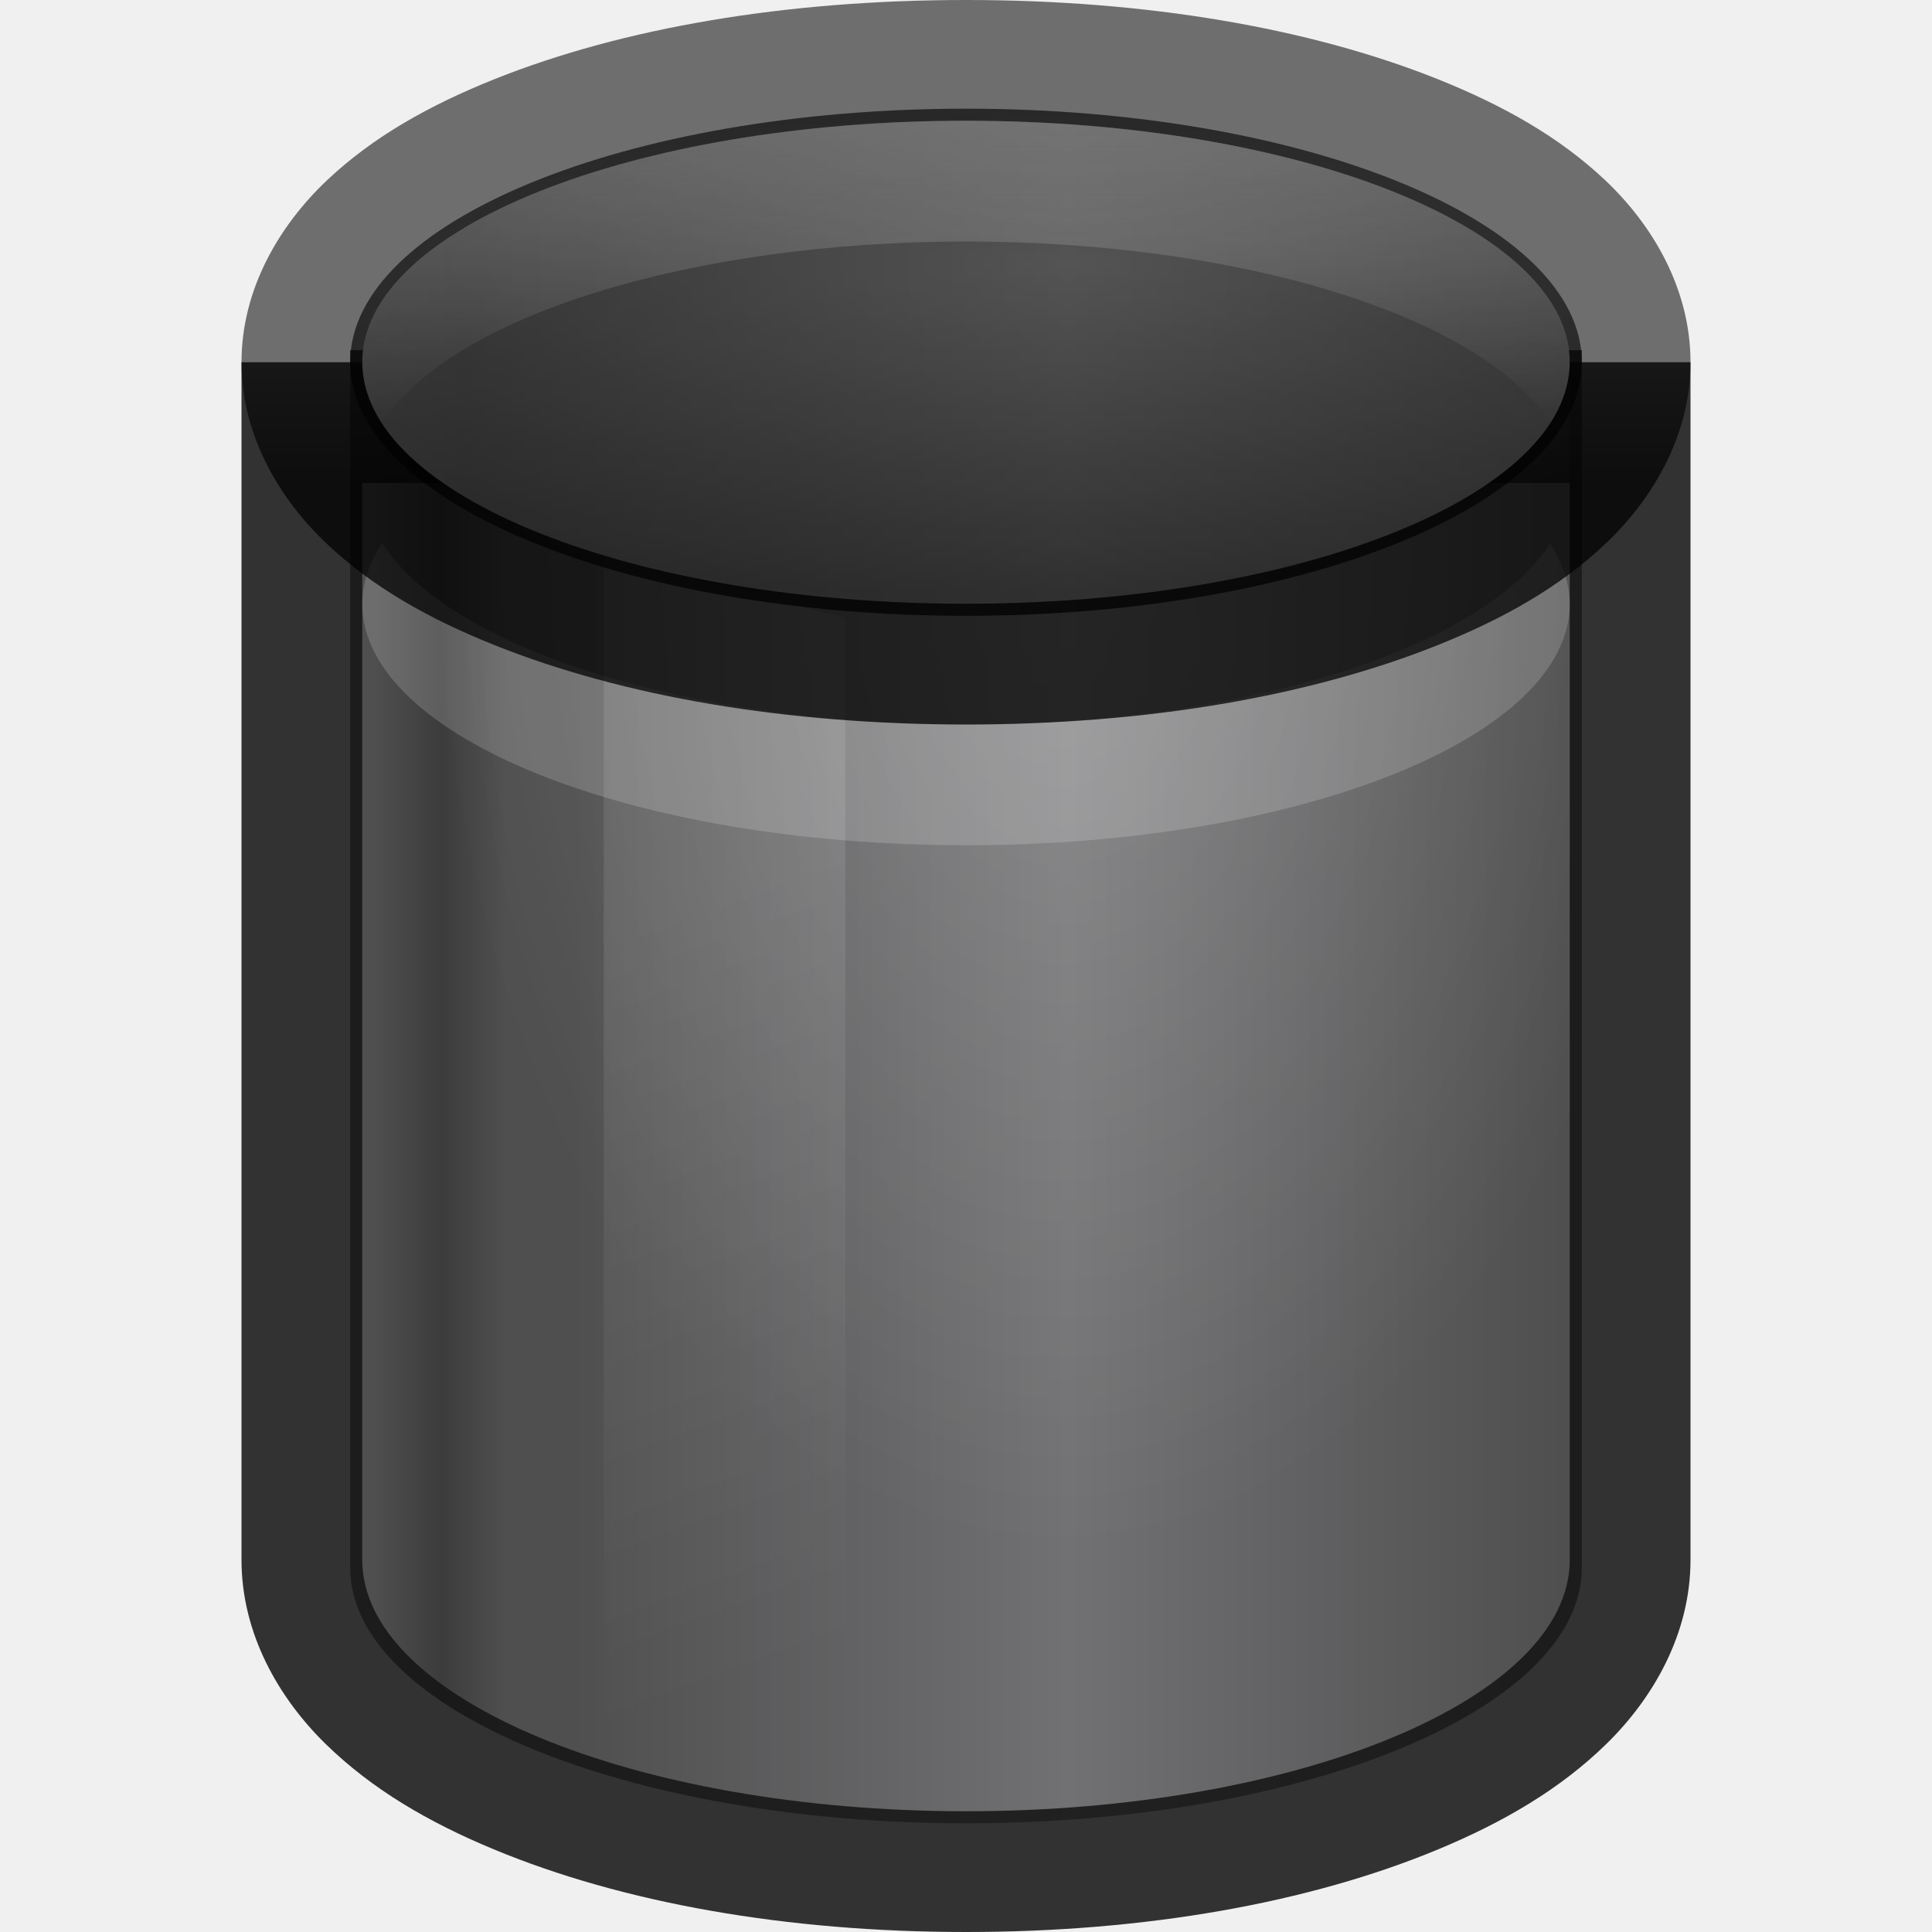
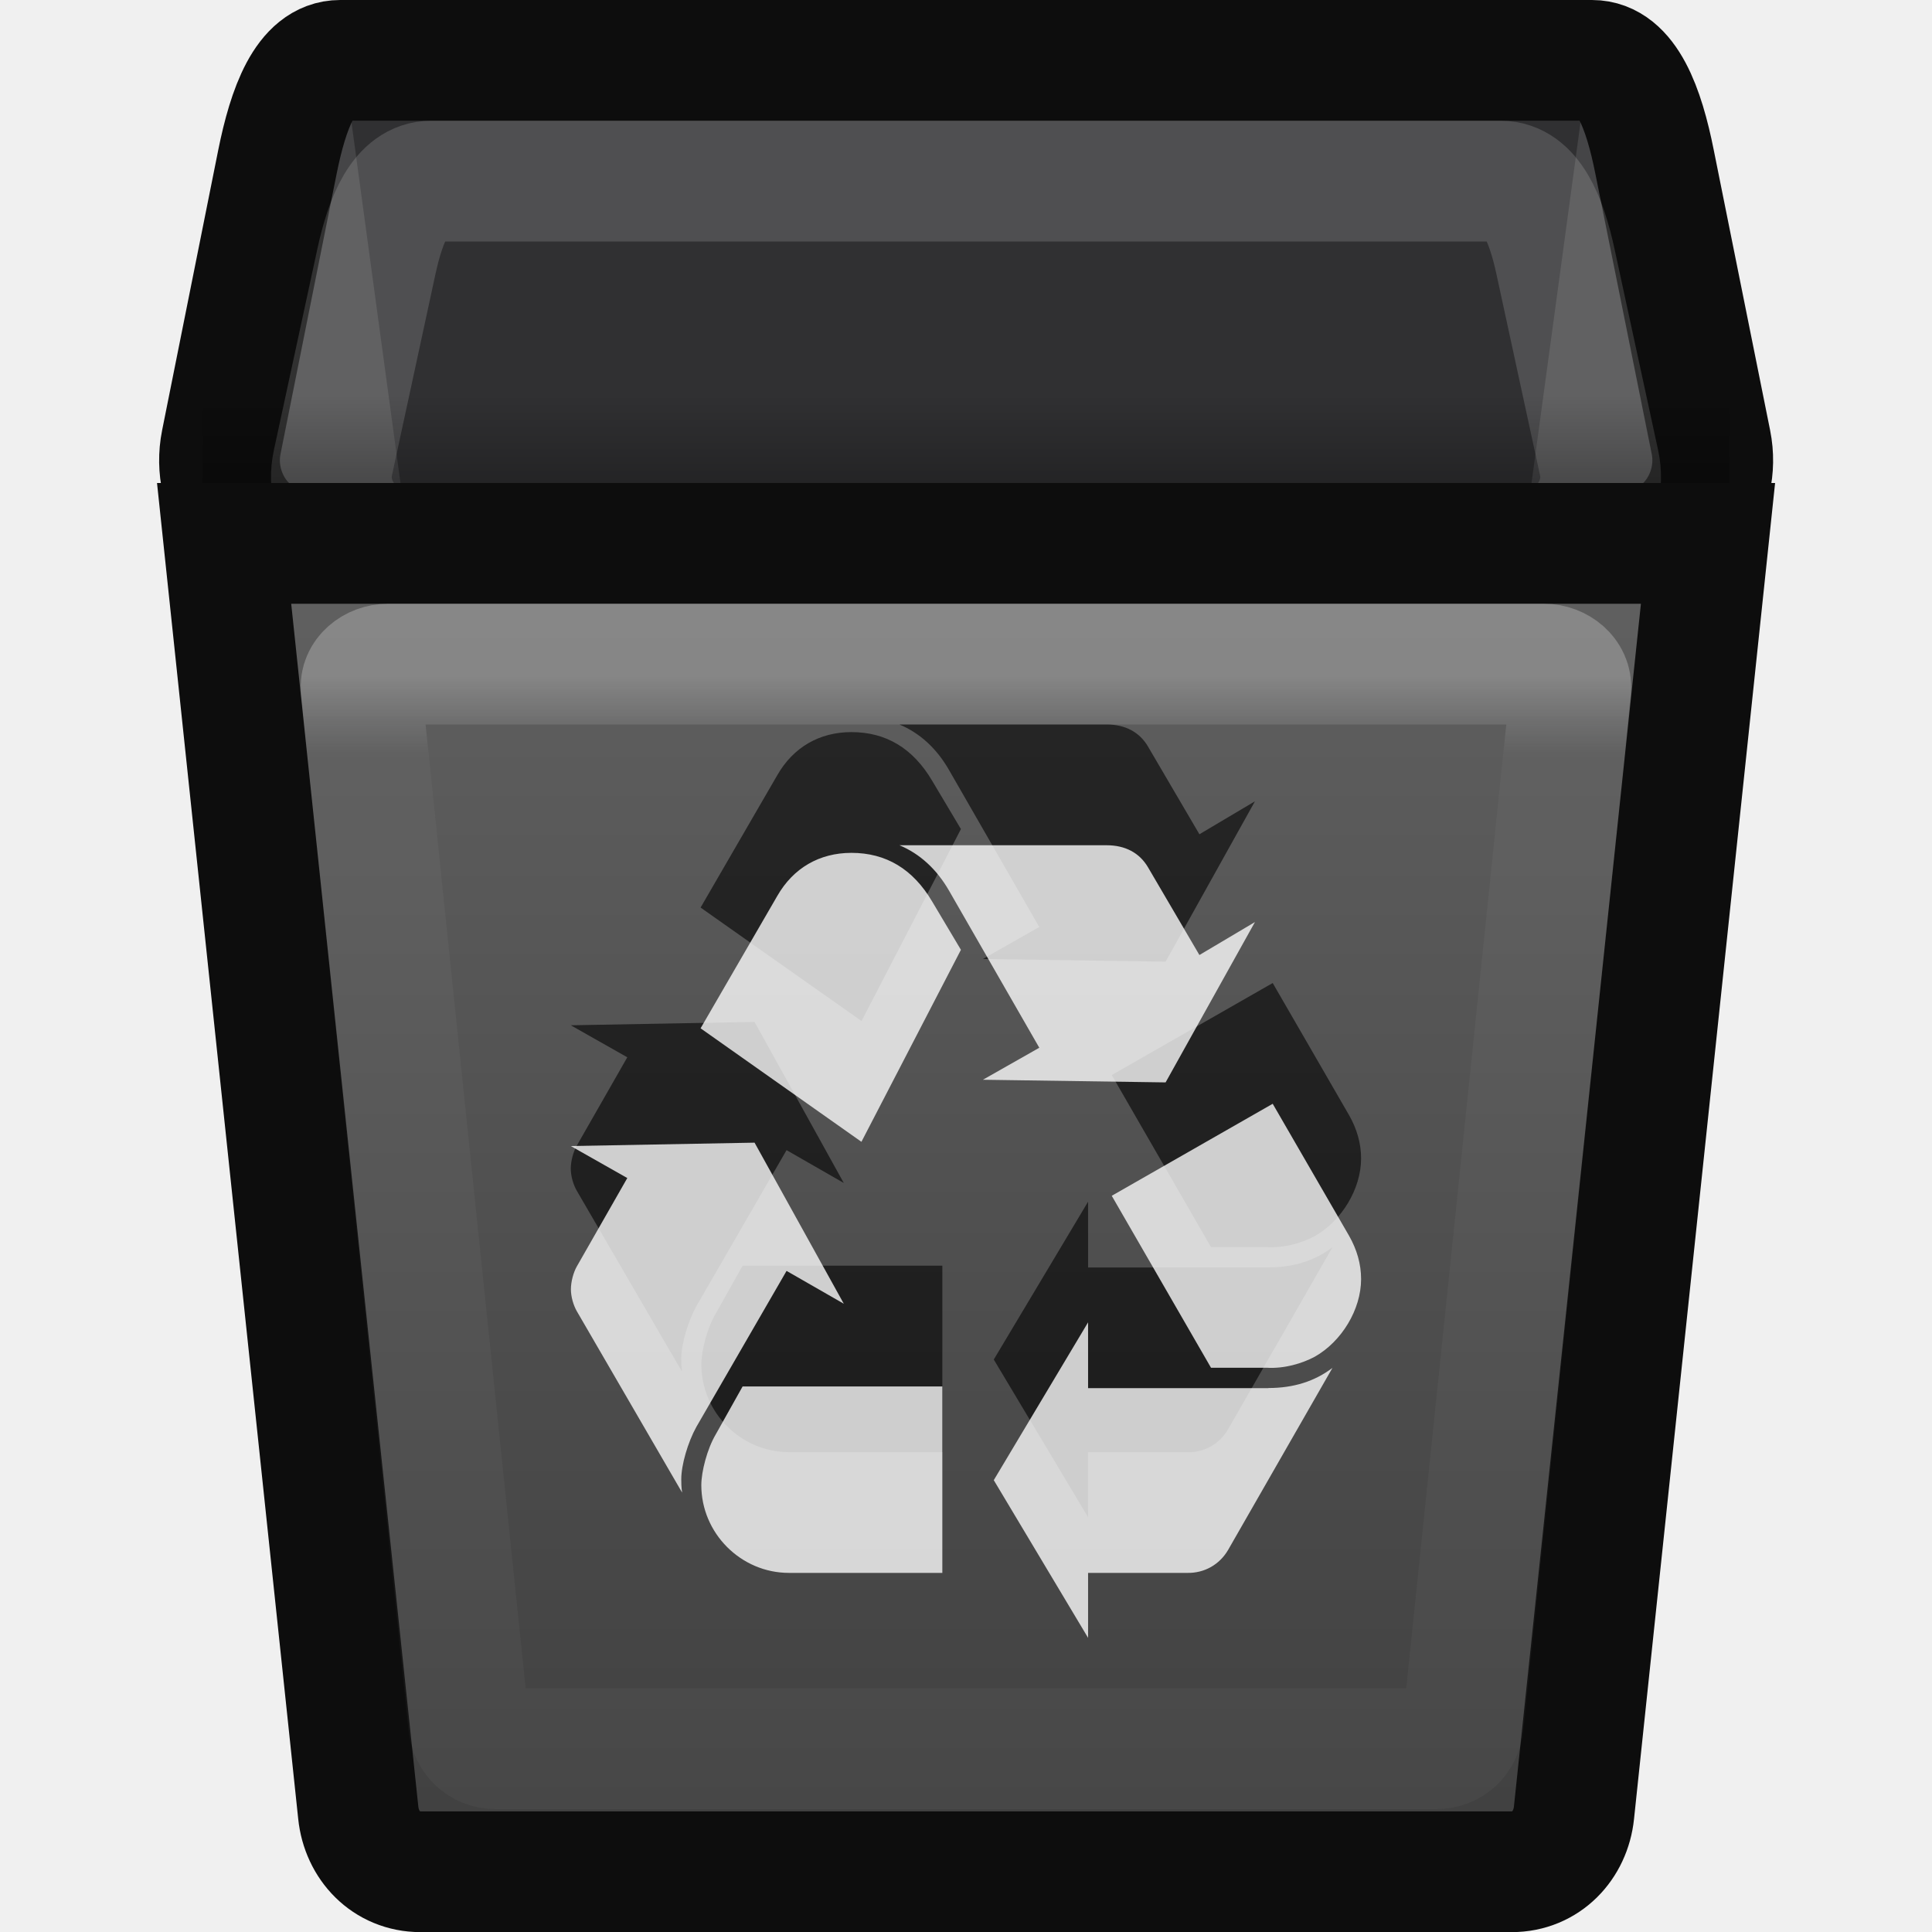
<svg xmlns="http://www.w3.org/2000/svg" xmlns:ns1="http://www.openswatchbook.org/uri/2009/osb" xmlns:xlink="http://www.w3.org/1999/xlink" version="1.0" width="16" height="16" id="svg3695">
  <defs id="defs3697">
-     <linearGradient id="linearGradient6286">
-       <stop id="stop6288" offset="0" style="stop-color:#ffffff;stop-opacity:1;" />
-       <stop id="stop6290" offset="1" style="stop-color:#ffffff;stop-opacity:0" />
+     <linearGradient id="linearGradient4399">
+       <stop id="stop4401" offset="0" style="stop-color:#626262;stop-opacity:1" />
+       <stop id="stop4403" offset="1" style="stop-color:#3f3f3f;stop-opacity:1" />
    </linearGradient>
-     <linearGradient id="linearGradient6177">
-       <stop style="stop-color:#ffffff;stop-opacity:1;" offset="0" id="stop6179" />
-       <stop style="stop-color:#ffffff;stop-opacity:0;" offset="1" id="stop6181" />
+     <linearGradient id="linearGradient4306">
+       <stop style="stop-color:#000000;stop-opacity:1" offset="0" id="stop4308" />
+       <stop style="stop-color:#000000;stop-opacity:0" offset="1" id="stop4310" />
    </linearGradient>
-     <linearGradient id="linearGradient6131">
-       <stop id="stop6133" offset="0" style="stop-color:#717173;stop-opacity:1" />
-       <stop style="stop-color:#4f4f50;stop-opacity:1" offset="0.789" id="stop6137" />
-       <stop id="stop6139" offset="0.895" style="stop-color:#4f4f50;stop-opacity:1;" />
-       <stop id="stop6135" offset="1" style="stop-color:#3c3c3c;stop-opacity:1" />
+     <linearGradient id="linearGradient4237">
+       <stop id="stop4239" offset="0" style="stop-color:#a7a7a7;stop-opacity:1" />
+       <stop id="stop4241" offset="1" style="stop-color:#787878;stop-opacity:1" />
    </linearGradient>
-     <linearGradient id="linearGradient6046">
-       <stop style="stop-color:#000000;stop-opacity:0.6" offset="0" id="stop6048" />
-       <stop style="stop-color:#000000;stop-opacity:0.816" offset="1" id="stop6050" />
+     <linearGradient id="linearGradient4867">
+       <stop id="stop4869" offset="0" style="stop-color:#ffffff;stop-opacity:1;" />
+       <stop id="stop4871" offset="1" style="stop-color:#e4e5e7;stop-opacity:0.157" />
    </linearGradient>
-     <linearGradient id="linearGradient6014">
-       <stop style="stop-color:#8b8b8d;stop-opacity:1;" offset="0" id="stop6016" />
-       <stop style="stop-color:#b7b7b9;stop-opacity:1" offset="1" id="stop6018" />
+     <linearGradient id="linearGradient4861">
+       <stop style="stop-color:#7e7e7e;stop-opacity:1" offset="0" id="stop4863" />
+       <stop style="stop-color:#3f3f3f;stop-opacity:1" offset="1" id="stop4865" />
    </linearGradient>
    <linearGradient ns1:paint="gradient" id="linearGradient4406">
      <stop offset="0" style="stop-color:#4e4e4e;stop-opacity:1" id="stop4408" />
      <stop offset="1" style="stop-color:#141414;stop-opacity:1" id="stop4410" />
    </linearGradient>
    <linearGradient id="linearGradient3320" ns1:paint="gradient">
      <stop id="stop3323" style="stop-color:#4e4e4e;stop-opacity:1" offset="0" />
      <stop id="stop3325" style="stop-color:#b9bac2;stop-opacity:1" offset="1" />
    </linearGradient>
    <linearGradient id="linearGradient3254-3-182">
      <stop id="stop4663" style="stop-color:#ffffff;stop-opacity:1" offset="0" />
      <stop id="stop4665" style="stop-color:#ffffff;stop-opacity:0" offset="1" />
    </linearGradient>
-     <linearGradient xlink:href="#linearGradient3254-3-182" id="linearGradient3038" gradientUnits="userSpaceOnUse" gradientTransform="matrix(0.4,0,0,0.4229614,0.3714292,-0.9245013)" x1="12.25" y1="20.231" x2="17.125" y2="34.174" />
-     <linearGradient xlink:href="#linearGradient6131" id="linearGradient5927" x1="135" y1="12" x2="116" y2="12" gradientUnits="userSpaceOnUse" spreadMethod="reflect" gradientTransform="matrix(0.2741935,0,0,0.2646437,-28.16072,5.726375)" />
-     <linearGradient xlink:href="#linearGradient6014" id="linearGradient6020" x1="116" y1="-9" x2="135" y2="-9" gradientUnits="userSpaceOnUse" spreadMethod="reflect" gradientTransform="matrix(0.2631579,0,0,0.2352941,-26.68045,5.784314)" />
-     <radialGradient xlink:href="#linearGradient6046" id="radialGradient6052" cx="144.25" cy="-14.204" fx="144.25" fy="-14.204" r="19" gradientTransform="matrix(-0.8476452,1.2765323e-7,-2.3765576e-8,-0.143034,131.1253,0.1526282)" gradientUnits="userSpaceOnUse" />
-     <radialGradient xlink:href="#linearGradient6286" id="radialGradient6284" cx="39.001" cy="39.765" fx="39.001" fy="39.765" r="18.6" gradientTransform="matrix(-0.2790917,0,0,-0.4478372,19.66553,22.27769)" gradientUnits="userSpaceOnUse" spreadMethod="pad" />
    <linearGradient ns1:paint="solid" id="linearGradient6213">
      <stop id="stop6215" offset="0" style="stop-color:#000000;stop-opacity:1;" />
    </linearGradient>
-     <linearGradient xlink:href="#linearGradient6046" id="linearGradient4315" x1="8" y1="3" x2="8" y2="4" gradientUnits="userSpaceOnUse" />
-     <linearGradient xlink:href="#linearGradient6177" id="linearGradient4374" x1="8" y1="1" x2="8" y2="3.502" gradientUnits="userSpaceOnUse" />
+     <linearGradient id="linearGradient4287">
+       <stop id="stop4289" offset="0" style="stop-color:#000000;stop-opacity:0.51;" />
+       <stop id="stop4291" offset="1" style="stop-color:#000000;stop-opacity:0.472" />
+     </linearGradient>
+     <linearGradient id="linearGradient3782">
+       <stop style="stop-color:#ffffff;stop-opacity:1;" offset="0" id="stop3784" />
+       <stop style="stop-color:#e4e5e7;stop-opacity:1;" offset="1" id="stop3786" />
+     </linearGradient>
+     <linearGradient id="linearGradient3927">
+       <stop id="stop3929" offset="0" style="stop-color:#f1f2f3;stop-opacity:1;" />
+       <stop id="stop3931" offset="1" style="stop-color:#e4e5e7;stop-opacity:1;" />
+     </linearGradient>
+     <linearGradient id="linearGradient3937-5">
+       <stop style="stop-color:#9c9d9e;stop-opacity:1;" offset="0" id="stop3939-6" />
+       <stop style="stop-color:#bbbcbd;stop-opacity:1;" offset="1" id="stop3941-3" />
+     </linearGradient>
+     <linearGradient xlink:href="#linearGradient4399" id="linearGradient4213" x1="32" y1="13" x2="32" y2="59" gradientUnits="userSpaceOnUse" gradientTransform="matrix(0.2959403,0,0,0.2500021,-1.469661,0.8764613)" />
+     <linearGradient xlink:href="#linearGradient4867" id="linearGradient4229" x1="32" y1="15" x2="32" y2="18" gradientUnits="userSpaceOnUse" gradientTransform="matrix(0.256837,0,0,0.2088997,-0.2193071,2.470962)" />
+     <linearGradient y2="9" x2="22" y1="11" x1="22" gradientTransform="matrix(0.3160814,0,0,0.3640997,0.4140454,-0.00509609)" gradientUnits="userSpaceOnUse" id="linearGradient4262-7-1" xlink:href="#linearGradient4306" />
+     <linearGradient gradientTransform="matrix(0.3216081,0,0,0.3333374,-0.1751469,-0.3490771)" gradientUnits="userSpaceOnUse" xlink:href="#linearGradient3104-5" id="linearGradient3103" y2="3.364" x2="22.004" y1="47.813" x1="22.004" />
+     <linearGradient id="linearGradient3104-5">
+       <stop offset="0" style="stop-color:#aaaaaa;stop-opacity:1" id="stop3106-2" />
+       <stop offset="1" style="stop-color:#c8c8c8;stop-opacity:1" id="stop3108-5" />
+     </linearGradient>
+     <linearGradient gradientTransform="matrix(0.2432432,0,0,0.3513513,2.162164,-0.432428)" gradientUnits="userSpaceOnUse" xlink:href="#linearGradient3977" id="linearGradient3988" y2="43" x2="24" y1="5.564" x1="24" />
+     <linearGradient id="linearGradient3977">
+       <stop offset="0" style="stop-color:#ffffff;stop-opacity:1" id="stop3979" />
+       <stop offset="0.036" style="stop-color:#ffffff;stop-opacity:0.235" id="stop3981" />
+       <stop offset="0.951" style="stop-color:#ffffff;stop-opacity:0.157" id="stop3983" />
+       <stop offset="1" style="stop-color:#ffffff;stop-opacity:0.392" id="stop3985" />
+     </linearGradient>
+     <linearGradient id="linearGradient3600">
+       <stop offset="0" style="stop-color:#f4f4f4;stop-opacity:1" id="stop3602" />
+       <stop offset="1" style="stop-color:#dbdbdb;stop-opacity:1" id="stop3604" />
+     </linearGradient>
+     <linearGradient id="linearGradient3104">
+       <stop offset="0" style="stop-color:#a0a0a0;stop-opacity:1" id="stop3106" />
+       <stop offset="1" style="stop-color:#bebebe;stop-opacity:1" id="stop3108" />
+     </linearGradient>
+     <linearGradient gradientTransform="matrix(0.3142871,0,0,0.3259265,0.457108,-0.322238)" gradientUnits="userSpaceOnUse" xlink:href="#linearGradient3600" id="linearGradient3143" y2="47.013" x2="25.132" y1="0.985" x1="25.132" />
+     <linearGradient gradientTransform="matrix(0.2537859,0,0,0.3050187,19.12898,-0.685477)" gradientUnits="userSpaceOnUse" xlink:href="#linearGradient3104" id="linearGradient3145" y2="2.906" x2="-51.786" y1="50.786" x1="-51.786" />
+     <linearGradient id="linearGradient4225">
+       <stop offset="0" style="stop-color:#ffffff;stop-opacity:1;" id="stop4227" />
+       <stop id="stop4229" style="stop-color:#ffffff;stop-opacity:0.235;" offset="0.079" />
+       <stop offset="0.846" style="stop-color:#ffffff;stop-opacity:0" id="stop4231" />
+       <stop offset="1" style="stop-color:#000000;stop-opacity:0.043" id="stop4233" />
+     </linearGradient>
+     <linearGradient x1="24.001" y1="6.425" x2="24" y2="43" id="linearGradient3119-6" xlink:href="#linearGradient3977-9" gradientUnits="userSpaceOnUse" gradientTransform="matrix(0.4054051,0,0,0.5135135,2.269687,6.675681)" />
+     <linearGradient x1="25.132" y1="0.985" x2="25.132" y2="47.013" id="linearGradient3122-7" xlink:href="#linearGradient3927-8" gradientUnits="userSpaceOnUse" gradientTransform="matrix(0.4571418,0,0,0.4345667,1.028596,7.903723)" />
+     <linearGradient x1="-51.786" y1="50.786" x2="-51.786" y2="2.906" id="linearGradient3124-6" xlink:href="#linearGradient3104" gradientUnits="userSpaceOnUse" gradientTransform="matrix(0.3922136,0,0,0.4473603,29.1993,6.761297)" />
+     <radialGradient cx="605.714" cy="486.648" r="117.143" fx="605.714" fy="486.648" id="radialGradient3045" xlink:href="#linearGradient4306" gradientUnits="userSpaceOnUse" gradientTransform="matrix(0.01204859,0,0,0.0082353,13.23879,26.98056)" />
+     <radialGradient cx="605.714" cy="486.648" r="117.143" fx="605.714" fy="486.648" id="radialGradient3048" xlink:href="#linearGradient4306" gradientUnits="userSpaceOnUse" gradientTransform="matrix(-0.01204859,0,0,0.0082353,10.76121,26.98056)" />
+     <linearGradient id="linearGradient5048">
+       <stop id="stop5050" style="stop-color:#000000;stop-opacity:0" offset="0" />
+       <stop id="stop5056" style="stop-color:#000000;stop-opacity:1" offset="0.5" />
+       <stop id="stop5052" style="stop-color:#000000;stop-opacity:0" offset="1" />
+     </linearGradient>
+     <linearGradient x1="302.857" y1="366.648" x2="302.857" y2="609.505" id="linearGradient3826" xlink:href="#linearGradient5048" gradientUnits="userSpaceOnUse" gradientTransform="matrix(0.0352071,0,0,0.0082353,-0.724852,26.98055)" />
+     <linearGradient id="linearGradient3977-9">
+       <stop id="stop3979-8" style="stop-color:#ffffff;stop-opacity:1;" offset="0" />
+       <stop offset="0.049" style="stop-color:#ffffff;stop-opacity:0.235;" id="stop3981-8" />
+       <stop id="stop3983-0" style="stop-color:#ffffff;stop-opacity:0" offset="0.951" />
+       <stop id="stop3985-0" style="stop-color:#000000;stop-opacity:0.043" offset="1" />
+     </linearGradient>
+     <linearGradient id="linearGradient3927-8">
+       <stop style="stop-color:#fbfcfd;stop-opacity:1" offset="0" id="stop3929-2" />
+       <stop style="stop-color:#ebeced;stop-opacity:1" offset="1" id="stop3931-4" />
+     </linearGradient>
+     <linearGradient x1="25.132" y1="0.985" x2="25.132" y2="47.013" id="linearGradient3122-2" xlink:href="#linearGradient3927-8" gradientUnits="userSpaceOnUse" gradientTransform="matrix(0.4857154,0,0,0.4780251,-5.657171,-9.095558)" />
+     <linearGradient x1="-51.786" y1="50.786" x2="-51.786" y2="2.906" id="linearGradient3124-7" xlink:href="#linearGradient3104" gradientUnits="userSpaceOnUse" gradientTransform="matrix(0.3922136,0,0,0.4473603,29.1993,-1.238697)" />
+     <linearGradient gradientTransform="matrix(0.3922136,0,0,0.4473603,29.1993,6.761297)" gradientUnits="userSpaceOnUse" xlink:href="#linearGradient3104" id="linearGradient4382" y2="2.906" x2="-51.786" y1="50.786" x1="-51.786" />
+     <radialGradient gradientTransform="matrix(0.01204859,0,0,0.0082353,13.23879,26.98056)" gradientUnits="userSpaceOnUse" xlink:href="#linearGradient4306" id="radialGradient3045-7" fy="486.648" fx="605.714" r="117.143" cy="486.648" cx="605.714" />
+     <radialGradient gradientTransform="matrix(-0.01204859,0,0,0.0082353,10.76121,26.98056)" gradientUnits="userSpaceOnUse" xlink:href="#linearGradient4306" id="radialGradient3048-3" fy="486.648" fx="605.714" r="117.143" cy="486.648" cx="605.714" />
+     <linearGradient gradientTransform="matrix(0.0352071,0,0,0.0082353,-0.724852,26.98055)" gradientUnits="userSpaceOnUse" xlink:href="#linearGradient5048" id="linearGradient4386" y2="609.505" x2="302.857" y1="366.648" x1="302.857" />
+     <linearGradient gradientTransform="matrix(0.4857154,0,0,0.4780251,-5.657171,-9.095558)" gradientUnits="userSpaceOnUse" xlink:href="#linearGradient3927-8" id="linearGradient3122-2-8" y2="47.013" x2="25.132" y1="0.985" x1="25.132" />
+     <linearGradient gradientTransform="matrix(0.3922136,0,0,0.4473603,29.1993,-1.238697)" gradientUnits="userSpaceOnUse" xlink:href="#linearGradient3104" id="linearGradient4389" y2="2.906" x2="-51.786" y1="50.786" x1="-51.786" />
  </defs>
-   <path style="opacity:1;fill:url(#linearGradient5927);fill-opacity:1;stroke:none;stroke-width:1;stroke-linecap:butt;stroke-linejoin:miter;stroke-miterlimit:4;stroke-dasharray:none;stroke-dashoffset:0;stroke-opacity:1" d="m 2.9,2.9 0,10.083 C 2.9,14.152 5.198,15.1 8,15.1 10.802,15.1 13.1,14.152 13.1,12.983 L 13.1,2.9 Z" id="rect4344" />
-   <path style="color:#000000;font-style:normal;font-variant:normal;font-weight:normal;font-stretch:normal;font-size:medium;line-height:normal;font-family:sans-serif;text-indent:0;text-align:start;text-decoration:none;text-decoration-line:none;text-decoration-style:solid;text-decoration-color:#000000;letter-spacing:normal;word-spacing:normal;text-transform:none;direction:ltr;block-progression:tb;writing-mode:lr-tb;baseline-shift:baseline;text-anchor:start;white-space:normal;clip-rule:nonzero;display:inline;overflow:visible;visibility:visible;opacity:1;isolation:auto;mix-blend-mode:normal;color-interpolation:sRGB;color-interpolation-filters:linearRGB;solid-color:#000000;solid-opacity:1;fill:#141414;fill-opacity:0.863;fill-rule:nonzero;stroke:none;stroke-width:2;stroke-linecap:butt;stroke-linejoin:miter;stroke-miterlimit:4;stroke-dasharray:none;stroke-dashoffset:0;stroke-opacity:1;color-rendering:auto;image-rendering:auto;shape-rendering:auto;text-rendering:auto;enable-background:accumulate" d="m 2,3 0,1 0,8.918 c 0,0.614 0.311,1.147 0.695,1.523 0.384,0.376 0.854,0.65 1.391,0.873 C 5.158,15.76 6.514,16 8,16 c 1.486,0 2.842,-0.24 3.914,-0.686 0.536,-0.223 1.007,-0.497 1.391,-0.873 C 13.689,14.065 14,13.532 14,12.918 L 14,3 Z m 1,1 10,0 0,8.918 C 13,14.068 10.747,15 8,15 5.253,15 3,14.068 3,12.918 Z" id="rect4344-1" />
-   <path style="opacity:0.2;fill:url(#radialGradient6284);fill-opacity:1;stroke:none;stroke-width:1;stroke-linecap:butt;stroke-linejoin:miter;stroke-miterlimit:4;stroke-dasharray:none;stroke-dashoffset:0;stroke-opacity:1" d="m 2.836,3 0,9.918 C 2.836,14.068 5.127,15 7.918,15 10.71,15 13,14.068 13,12.918 L 13,3 Z" id="rect4344-7" />
-   <path style="opacity:1;fill:url(#linearGradient6020);fill-opacity:1;stroke:none;stroke-width:1;stroke-linecap:butt;stroke-linejoin:miter;stroke-miterlimit:4;stroke-dasharray:none;stroke-dashoffset:0;stroke-opacity:1" d="M 13,3 A 5,2 0 0 1 8,5 5,2 0 0 1 3,3 5,2 0 0 1 8,1 5,2 0 0 1 13,3 Z" id="path4342" />
-   <path style="display:inline;overflow:visible;visibility:visible;opacity:0.1;fill:url(#linearGradient3038);fill-opacity:1;fill-rule:nonzero;stroke:none;stroke-width:1;marker:none" id="rect3244" d="M 5,4.601 7,5.116 7,15.399 5,15.055 5,4.601 Z" />
-   <path style="opacity:0.9;fill:url(#radialGradient6052);fill-opacity:1;stroke:none;stroke-width:1;stroke-linecap:butt;stroke-linejoin:miter;stroke-miterlimit:4;stroke-dasharray:none;stroke-dashoffset:0;stroke-opacity:1" d="M 13.1,3 A 5.1,2.1 0 0 1 8,5.1 5.1,2.1 0 0 1 2.9,3 5.1,2.1 0 0 1 8,0.9 5.1,2.1 0 0 1 13.1,3 Z" id="path4342-99" />
-   <path style="opacity:0.2;fill:#ffffff;fill-opacity:0.863;stroke:none;stroke-width:1;stroke-linecap:butt;stroke-linejoin:miter;stroke-miterlimit:4;stroke-dasharray:none;stroke-dashoffset:0;stroke-opacity:1" d="m 8,7 a 5,2 0 0 1 -5,-2 A 5,2 0 0 1 3.164,4.498 5,2 0 0 0 8,6 5,2 0 0 0 12.836,4.502 5,2 0 0 1 13,5 5,2 0 0 1 8,7 Z" id="path4342-99-9-2" />
-   <path style="color:#000000;font-style:normal;font-variant:normal;font-weight:normal;font-stretch:normal;font-size:medium;line-height:normal;font-family:sans-serif;text-indent:0;text-align:start;text-decoration:none;text-decoration-line:none;text-decoration-style:solid;text-decoration-color:#000000;letter-spacing:normal;word-spacing:normal;text-transform:none;direction:ltr;block-progression:tb;writing-mode:lr-tb;baseline-shift:baseline;text-anchor:start;white-space:normal;clip-rule:nonzero;display:inline;overflow:visible;visibility:visible;opacity:0.9;isolation:auto;mix-blend-mode:normal;color-interpolation:sRGB;color-interpolation-filters:linearRGB;solid-color:#000000;solid-opacity:1;fill:url(#linearGradient4315);fill-opacity:1;fill-rule:nonzero;stroke:none;stroke-width:2;stroke-linecap:butt;stroke-linejoin:miter;stroke-miterlimit:4;stroke-dasharray:none;stroke-dashoffset:0;stroke-opacity:1;color-rendering:auto;image-rendering:auto;shape-rendering:auto;text-rendering:auto;enable-background:accumulate" d="m 8,0 c -1.489,0 -2.839,0.229 -3.906,0.656 C 3.56,0.87 3.092,1.13 2.707,1.494 2.322,1.858 2,2.386 2,3 c 0,0.614 0.322,1.14 0.707,1.504 0.385,0.364 0.853,0.624 1.387,0.838 C 5.161,5.769 6.511,6 8,6 9.489,6 10.841,5.769 11.908,5.342 12.442,5.128 12.91,4.868 13.295,4.504 13.68,4.14 14,3.614 14,3 14,2.386 13.68,1.858 13.295,1.494 12.91,1.13 12.442,0.87 11.908,0.656 10.841,0.229 9.489,1e-7 8,0 Z m 0,1 A 5,2 0 0 1 13,3 5,2 0 0 1 8,5 a 5,2 0 0 1 -5,-2 5,2 0 0 1 5,-2 z" id="path4342-99-6" />
-   <path style="opacity:0.25;fill:url(#linearGradient4374);fill-opacity:1.0;stroke:none;stroke-width:1;stroke-linecap:butt;stroke-linejoin:miter;stroke-miterlimit:4;stroke-dasharray:none;stroke-dashoffset:0;stroke-opacity:1" d="m 8,1 a 5,2 0 0 0 -5,2 5,2 0 0 0 0.164,0.502 A 5,2 0 0 1 8,2 5,2 0 0 1 12.836,3.498 5,2 0 0 0 13,3 5,2 0 0 0 8,1 Z" id="path4342-99-9" />
+   <path style="opacity:1;fill:#454547;fill-opacity:1;stroke:#0d0d0d;stroke-width:1;stroke-linecap:butt;stroke-linejoin:miter;stroke-miterlimit:4;stroke-dasharray:none;stroke-dashoffset:0;stroke-opacity:1" d="m 2.817,0.5 10.367,0 c 0.287,0 0.43,0.398 0.518,0.839 l 0.467,2.322 c 0.089,0.441 -0.231,0.839 -0.518,0.839 l -11.3,0 c -0.287,0 -0.607,-0.398 -0.518,-0.839 L 2.298,1.339 C 2.387,0.898 2.53,0.5 2.817,0.5 Z" id="rect4290" />
+   <path style="opacity:0.3;fill:#000000;fill-opacity:1;stroke:none;stroke-width:1;stroke-linecap:butt;stroke-linejoin:miter;stroke-miterlimit:4;stroke-dasharray:none;stroke-dashoffset:0;stroke-opacity:1" d="M 13.091,1 11.487,12.807 c -0.04,0.294 -0.227,0.537 -0.509,0.537 l -5.956,0 c -0.282,0 -0.469,-0.242 -0.509,-0.537 L 2.909,1 Z" id="rect4203-7" />
+   <path style="opacity:0.15;fill:none;fill-opacity:1;stroke:#ffffff;stroke-width:1;stroke-linecap:butt;stroke-linejoin:miter;stroke-miterlimit:4;stroke-dasharray:none;stroke-dashoffset:0;stroke-opacity:1" d="m 3.571,1.5 8.857,0 c 0.251,0 0.378,0.315 0.454,0.667 l 0.361,1.666 c 0.076,0.351 -0.202,0.667 -0.454,0.667 l -9.578,0 c -0.251,0 -0.53,-0.315 -0.454,-0.667 L 3.117,2.167 C 3.193,1.816 3.32,1.5 3.571,1.5 Z" id="rect4290-4" />
+   <path style="opacity:1;fill:url(#linearGradient4213);fill-opacity:1;stroke:#0d0d0d;stroke-width:1;stroke-linecap:butt;stroke-linejoin:miter;stroke-miterlimit:4;stroke-dasharray:none;stroke-dashoffset:0;stroke-opacity:1" d="M 14.145,4.5 13.035,15.012 c -0.028,0.27 -0.23,0.489 -0.516,0.489 l -9.036,0 c -0.286,0 -0.488,-0.219 -0.516,-0.489 L 1.856,4.5 Z" id="rect4203" />
+   <path style="opacity:0.25;fill:none;fill-opacity:1;stroke:url(#linearGradient4229);stroke-width:1;stroke-linecap:butt;stroke-linejoin:miter;stroke-miterlimit:4;stroke-dasharray:none;stroke-dashoffset:0;stroke-opacity:1" d="m 3.214,5.5 9.571,0 c 0.123,0 0.234,0.092 0.223,0.204 l -0.89,8.574 c -0.012,0.113 -0.099,0.204 -0.223,0.204 l -7.791,0 c -0.123,0 -0.211,-0.092 -0.223,-0.204 L 2.991,5.704 c -0.012,-0.113 0.099,-0.204 0.223,-0.204 z" id="rect4205" />
+   <rect ry="0" y="3.272" x="1.678" height="0.728" width="12.643" id="rect3827-5-3-3" style="display:inline;opacity:0.25;fill:url(#linearGradient4262-7-1);fill-opacity:1;stroke:none;stroke-width:0;stroke-linecap:butt;stroke-linejoin:miter;stroke-miterlimit:4;stroke-dasharray:none;stroke-dashoffset:0;stroke-opacity:1" />
+   <path id="path4226-1-8-9" d="m 5.767,10.817 c -0.07,0.126 -0.125,0.314 -0.125,0.433 0,0.028 0,0.063 0.007,0.111 L 4.776,9.86 c -0.028,-0.049 -0.049,-0.119 -0.049,-0.182 0,-0.063 0.021,-0.14 0.049,-0.189 L 5.195,8.756 4.727,8.491 6.249,8.463 6.988,9.797 6.514,9.525 Z M 6.437,6.42 C 6.569,6.189 6.786,6.063 7.051,6.063 c 0.286,0 0.51,0.133 0.67,0.405 L 7.958,6.866 7.135,8.456 5.802,7.516 Z m 0.097,5.606 c -0.398,0 -0.726,-0.328 -0.726,-0.727 0,-0.112 0.049,-0.301 0.119,-0.419 l 0.223,-0.398 1.654,0 0,1.544 -1.27,0 z M 7.86,6.378 C 7.756,6.196 7.616,6.07 7.449,6 l 1.716,0 c 0.154,0 0.272,0.063 0.342,0.182 L 9.933,6.909 10.393,6.636 9.653,7.964 8.14,7.942 8.607,7.677 Z m 2.645,4.118 c 0.209,0 0.384,-0.056 0.53,-0.167 l -0.865,1.509 c -0.07,0.119 -0.195,0.193 -0.342,0.189 l -0.817,0 0,0.538 -0.781,-1.306 0.781,-1.307 0,0.545 1.494,0 z m 0.669,-1.258 c 0.063,0.112 0.098,0.23 0.098,0.356 0,0.252 -0.161,0.517 -0.384,0.643 -0.105,0.056 -0.252,0.1 -0.398,0.091 l -0.461,0 L 9.207,8.903 10.54,8.141 Z" style="opacity:0.6;fill:#000000;fill-opacity:1" />
+   <path id="path4226-1-8" d="m 5.767,11.817 c -0.07,0.126 -0.125,0.314 -0.125,0.433 0,0.028 0,0.063 0.007,0.111 l -0.872,-1.502 c -0.028,-0.049 -0.049,-0.119 -0.049,-0.182 0,-0.063 0.021,-0.14 0.049,-0.189 L 5.195,9.756 4.727,9.491 6.249,9.463 6.988,10.797 6.514,10.525 Z M 6.437,7.42 C 6.569,7.189 6.786,7.063 7.051,7.063 c 0.286,0 0.51,0.133 0.67,0.405 L 7.958,7.866 7.134,9.456 5.802,8.516 Z m 0.097,5.606 c -0.398,0 -0.726,-0.328 -0.726,-0.727 0,-0.112 0.049,-0.301 0.119,-0.419 l 0.223,-0.398 1.654,0 0,1.544 -1.27,0 z M 7.86,7.377 C 7.756,7.196 7.616,7.07 7.449,7 L 9.165,7 C 9.319,7 9.437,7.063 9.507,7.182 L 9.933,7.909 10.393,7.636 9.653,8.964 8.14,8.942 8.607,8.677 Z m 2.645,4.118 c 0.209,0 0.384,-0.056 0.53,-0.167 l -0.865,1.509 c -0.07,0.119 -0.195,0.193 -0.342,0.189 l -0.817,0 0,0.538 -0.781,-1.306 0.781,-1.307 0,0.545 1.494,0 z m 0.669,-1.258 c 0.063,0.112 0.098,0.23 0.098,0.356 0,0.252 -0.161,0.517 -0.384,0.643 -0.105,0.056 -0.252,0.1 -0.398,0.091 l -0.461,0 L 9.207,9.903 10.54,9.141 Z" style="fill:#ffffff;fill-opacity:0.784" />
</svg>
